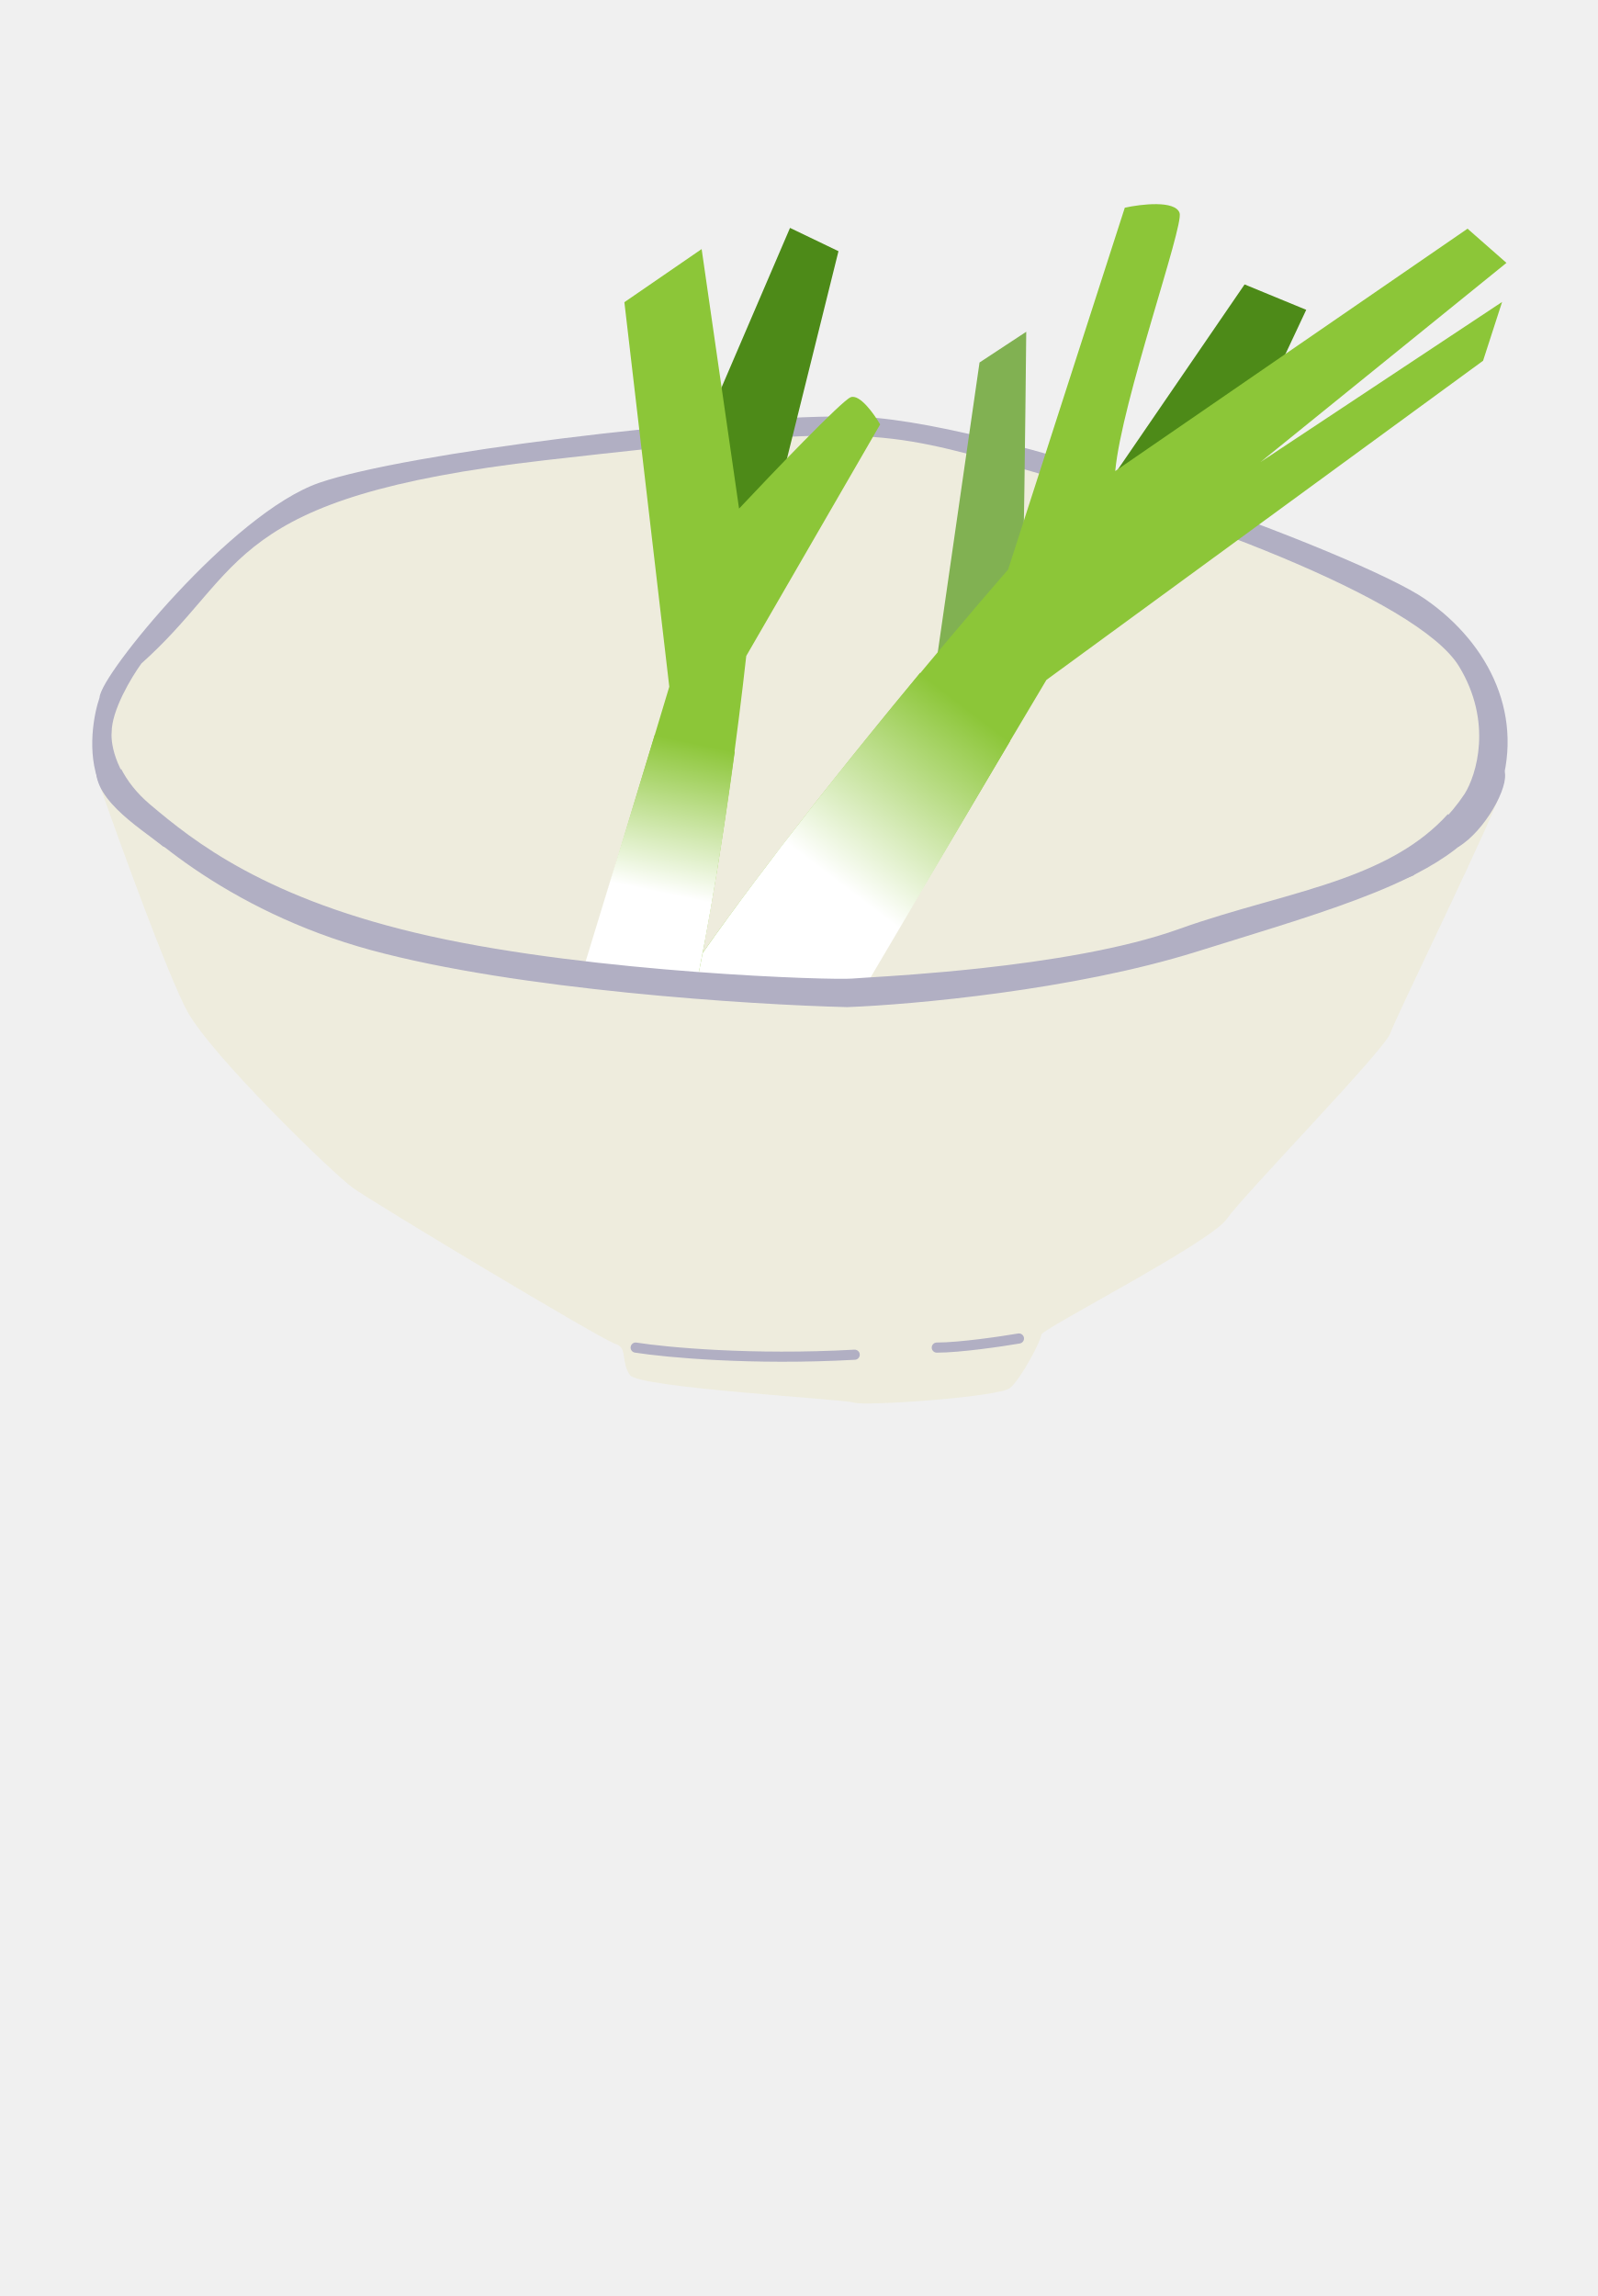
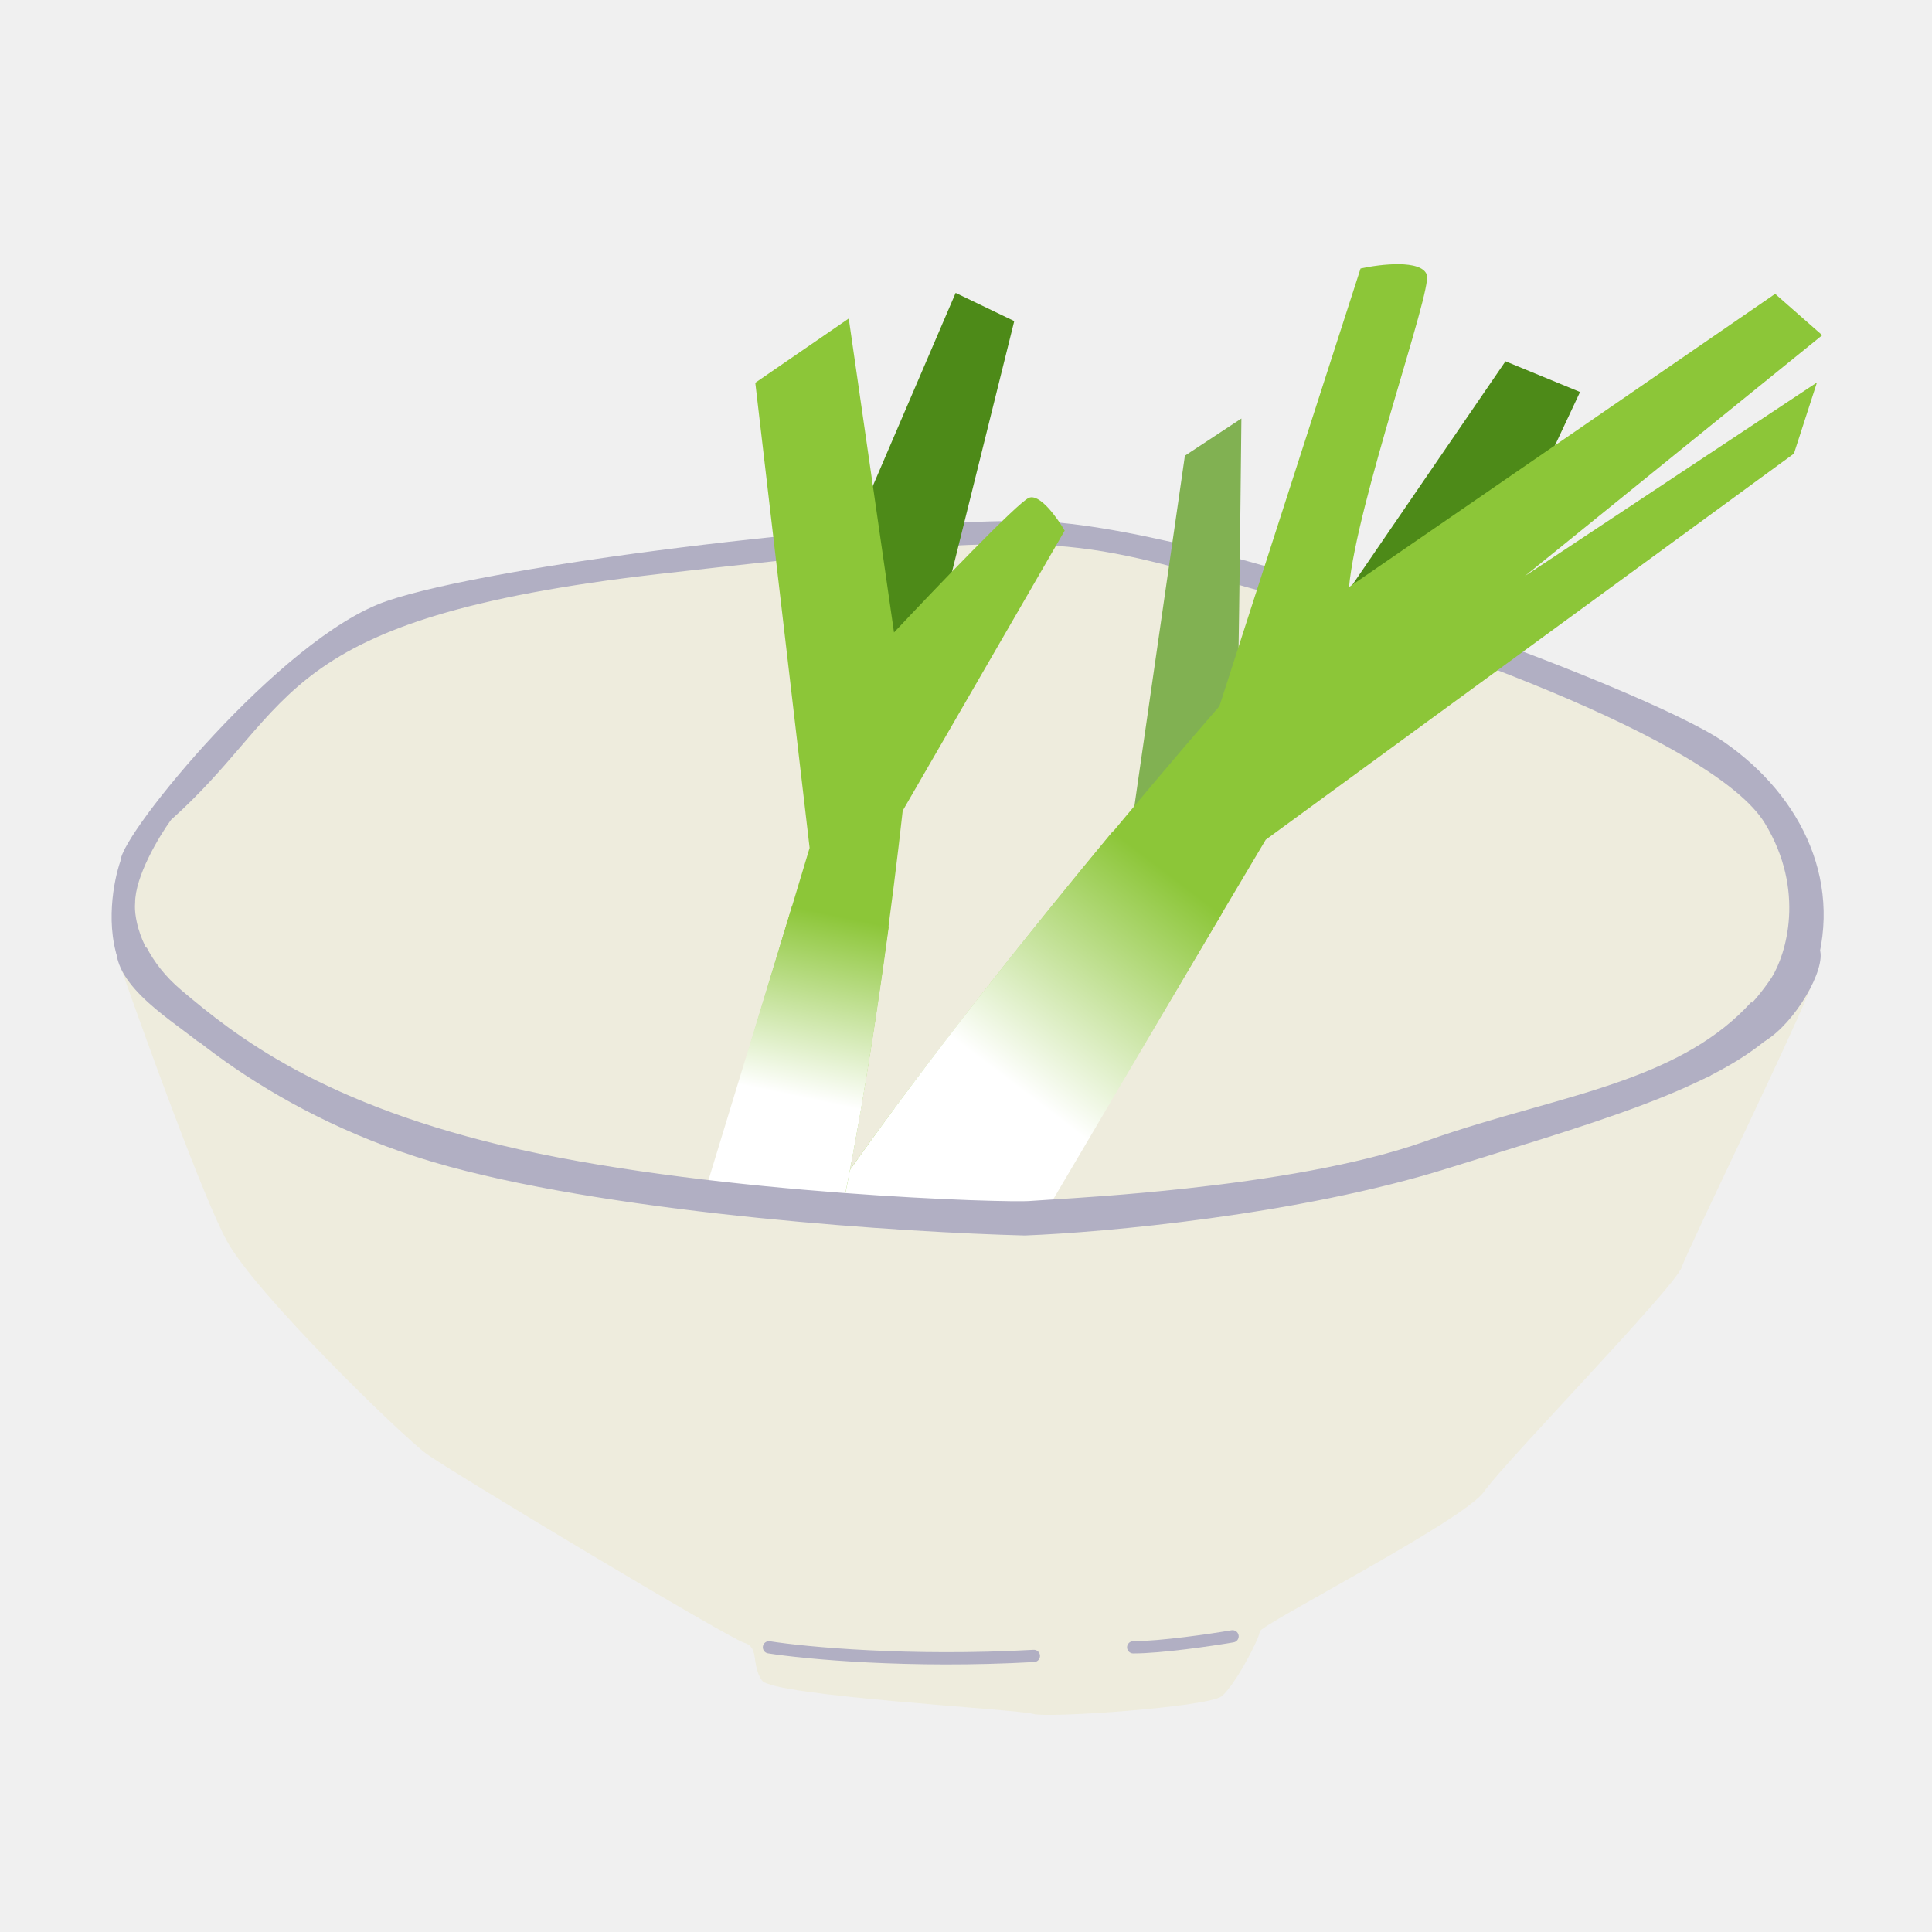
- <svg xmlns="http://www.w3.org/2000/svg" width="112" height="161" viewBox="0 0 112 161" fill="none">
-   <path d="M13.135 70.915C11.796 68.441 8.542 59.492 7.083 55.326L6.825 54.038L7.083 53.78L7.726 54.682L12.363 58.933L19.317 62.927L30.006 66.534L48.809 68.724L65.808 69.24L78.043 67.178C83.151 65.847 94.296 62.747 98.005 60.995C101.714 59.242 104.1 55.884 104.83 54.424C105.045 54.295 105.448 54.27 105.345 55.197C105.217 56.357 97.876 71.301 97.489 72.46C97.103 73.62 87.187 83.797 86.028 85.472C84.868 87.147 73.02 93.202 73.02 93.589C73.02 93.975 71.604 96.681 70.831 97.325C70.058 97.969 60.657 98.613 59.884 98.355C59.112 98.098 44.816 97.325 44.172 96.423C43.529 95.521 44.044 94.49 43.142 94.233C42.241 93.975 26.143 84.313 24.726 83.282C23.309 82.252 14.81 74.006 13.135 70.915Z" fill="#EEECDD" />
-   <path d="M26.091 66.367C15.882 63.587 9.332 57.571 7.332 54.91C6.413 52.748 6.949 50.062 7.332 48.989C7.332 47.573 16.52 36.244 22.518 34.185C28.516 32.125 49.445 29.55 59.399 29.55C69.352 29.55 95.258 39.205 99.725 42.295C104.191 45.384 106.616 50.405 104.701 55.683C102.787 60.961 94.492 63.149 83.773 66.496C75.197 69.174 63.95 70.186 59.399 70.358C52.55 70.186 36.3 69.148 26.091 66.367Z" fill="#B1AFC3" />
-   <path fill-rule="evenodd" clip-rule="evenodd" d="M39.431 30.743C46.662 29.841 54.4 29.196 59.398 29.196C61.932 29.196 65.451 29.808 69.355 30.763C73.266 31.719 77.587 33.026 81.734 34.428C85.88 35.83 89.856 37.33 93.076 38.673C96.285 40.011 98.775 41.206 99.927 42.003C104.489 45.159 107.019 50.336 105.036 55.804C104.027 58.587 101.354 60.505 97.684 62.138C94.555 63.53 90.627 64.745 86.232 66.105C85.462 66.343 84.677 66.586 83.879 66.835C75.26 69.526 63.976 70.541 59.412 70.713L59.401 70.713L59.389 70.713C52.537 70.541 36.251 69.503 25.997 66.71C15.708 63.907 9.091 57.843 7.047 55.123L7.021 55.089L7.004 55.049C6.516 53.9 6.419 52.627 6.488 51.519C6.556 50.441 6.781 49.492 6.979 48.919C6.993 48.774 7.047 48.618 7.109 48.473C7.186 48.293 7.295 48.084 7.431 47.852C7.703 47.388 8.093 46.81 8.575 46.158C9.539 44.852 10.883 43.228 12.415 41.587C13.946 39.945 15.669 38.279 17.391 36.892C19.107 35.509 20.844 34.384 22.402 33.849C25.441 32.806 32.209 31.644 39.431 30.743ZM39.519 31.448C32.288 32.349 25.593 33.505 22.634 34.52C21.193 35.015 19.532 36.079 17.839 37.444C16.151 38.804 14.452 40.445 12.937 42.07C11.421 43.695 10.094 45.297 9.148 46.578C8.675 47.22 8.3 47.775 8.046 48.21C7.919 48.427 7.825 48.608 7.765 48.751C7.734 48.822 7.714 48.879 7.702 48.923C7.696 48.944 7.692 48.961 7.69 48.973C7.688 48.984 7.688 48.989 7.688 48.989L7.688 48.989V49.05L7.668 49.108C7.487 49.613 7.264 50.52 7.199 51.563C7.135 52.593 7.227 53.729 7.643 54.733C9.629 57.351 16.102 63.279 26.185 66.025C36.344 68.792 52.545 69.831 59.396 70.003C63.942 69.831 75.141 68.819 83.666 66.158C84.469 65.907 85.257 65.663 86.029 65.424C90.427 64.063 94.307 62.863 97.394 61.49C101.03 59.872 103.461 58.057 104.366 55.562C106.211 50.474 103.892 45.61 99.521 42.587C98.44 41.839 96.017 40.669 92.801 39.328C89.597 37.992 85.637 36.498 81.505 35.1C77.372 33.703 73.071 32.402 69.186 31.452C65.293 30.5 61.842 29.905 59.398 29.905C54.443 29.905 46.739 30.547 39.519 31.448Z" fill="#B1AFC3" />
-   <path d="M10.288 56.77C7.832 54.699 7.389 52.283 7.474 51.334C7.474 49.678 8.924 47.279 9.648 46.287C17.065 39.687 15.531 34.51 38.165 31.922C60.8 29.333 61.695 29.721 71.926 32.569C82.156 35.416 99.548 41.498 102.617 46.546C105.072 50.584 103.896 54.441 103.001 55.864C98.781 62.206 90.724 62.723 82.796 65.571C74.867 68.418 61.184 68.936 59.777 69.065C58.37 69.194 41.746 68.677 30.109 66.088C18.472 63.5 13.357 59.358 10.288 56.77Z" fill="#EEECDD" />
-   <path fill-rule="evenodd" clip-rule="evenodd" d="M71.542 32.093C71.699 32.137 71.859 32.181 72.022 32.226C77.147 33.653 84.067 35.89 90.094 38.404C93.108 39.662 95.906 40.992 98.148 42.328C100.377 43.656 102.106 45.02 102.922 46.362C105.461 50.538 104.253 54.541 103.303 56.052L103.298 56.06L103.298 56.06C101.127 59.322 97.975 61.072 94.41 62.361C92.668 62.992 90.815 63.516 88.925 64.051L88.802 64.086C86.864 64.634 84.885 65.197 82.916 65.904C78.91 67.343 73.471 68.188 68.88 68.689C65.371 69.073 62.303 69.261 60.762 69.355C60.293 69.384 59.965 69.404 59.81 69.418C59.43 69.453 58.101 69.443 56.172 69.373C54.229 69.302 51.651 69.168 48.753 68.95C42.96 68.512 35.875 67.734 30.032 66.434C18.323 63.83 13.157 59.654 10.058 57.041C7.527 54.907 7.029 52.393 7.118 51.319C7.123 50.41 7.514 49.342 7.969 48.407C8.432 47.455 8.987 46.589 9.36 46.078L9.383 46.047L9.411 46.022C11.073 44.544 12.279 43.139 13.426 41.802C13.544 41.664 13.662 41.527 13.78 41.39C15.035 39.934 16.269 38.56 17.991 37.312C21.44 34.815 26.79 32.865 38.125 31.569C49.435 30.275 55.345 29.721 59.708 29.852C63.951 29.978 66.731 30.753 71.542 32.093ZM59.687 30.561C55.386 30.433 49.531 30.979 38.206 32.274C26.907 33.566 21.707 35.499 18.41 37.887C16.759 39.082 15.571 40.401 14.32 41.853C14.203 41.989 14.085 42.127 13.966 42.265C12.827 43.593 11.598 45.023 9.914 46.526C9.563 47.011 9.044 47.825 8.61 48.716C8.162 49.637 7.831 50.59 7.831 51.334V51.35L7.829 51.366C7.754 52.199 8.15 54.502 10.518 56.499C13.557 59.062 18.622 63.169 30.187 65.742C35.98 67.03 43.026 67.805 48.807 68.242C51.695 68.46 54.264 68.593 56.198 68.663C58.145 68.734 59.421 68.741 59.745 68.711C59.925 68.695 60.282 68.673 60.785 68.642C62.349 68.546 65.323 68.364 68.802 67.984C73.386 67.483 78.753 66.645 82.675 65.236C84.67 64.52 86.672 63.95 88.607 63.403L88.718 63.371C90.618 62.834 92.449 62.316 94.167 61.694C97.666 60.428 100.652 58.749 102.701 55.672C103.541 54.333 104.681 50.625 102.312 46.73C101.594 45.547 99.998 44.258 97.783 42.937C95.581 41.625 92.817 40.31 89.819 39.059C83.826 36.559 76.935 34.331 71.83 32.91C71.678 32.868 71.528 32.826 71.379 32.785C66.545 31.438 63.841 30.685 59.687 30.561Z" fill="#B1AFC3" />
-   <path fill-rule="evenodd" clip-rule="evenodd" d="M44.224 94.532C44.255 94.339 44.437 94.207 44.632 94.237C46.722 94.567 52.729 95.132 59.913 94.733C60.109 94.722 60.277 94.872 60.288 95.068C60.299 95.264 60.149 95.431 59.952 95.442C52.719 95.844 46.661 95.276 44.52 94.938C44.326 94.908 44.193 94.726 44.224 94.532Z" fill="#B1AFC3" />
-   <path fill-rule="evenodd" clip-rule="evenodd" d="M71.801 93.891C71.834 94.084 71.704 94.267 71.51 94.3C70.262 94.512 67.332 94.943 65.691 94.943C65.494 94.943 65.335 94.784 65.335 94.588C65.335 94.392 65.494 94.233 65.691 94.233C67.264 94.233 70.138 93.813 71.39 93.6C71.584 93.567 71.768 93.697 71.801 93.891Z" fill="#B1AFC3" />
-   <path d="M71.963 23.263C71.906 29.054 71.768 40.835 71.679 41.631L65.291 48.987L68.687 25.419L71.963 23.263Z" fill="#81B152" />
-   <path d="M91.596 21.725L84.85 36.101L74.824 44.978L70.9 43.85L87.274 19.945L91.596 21.725Z" fill="#4D8A18" />
-   <path d="M42.182 80.135C42.632 85.512 48.119 86.035 50.806 85.624L73.377 47.678L103.997 25.296L105.331 21.173L88.392 32.398L105.637 18.434L102.908 16.036L78.204 33.031C78.644 28.179 83.029 15.837 82.716 14.934C82.403 14.03 80.024 14.312 78.874 14.565L70.692 39.936C61.001 51.095 41.732 74.757 42.182 80.135Z" fill="#8CC638" />
-   <path fill-rule="evenodd" clip-rule="evenodd" d="M70.82 51.981L50.872 85.779C48.185 86.19 43.037 85.622 42.248 80.289C41.615 76.014 54.49 59.268 64.518 47.182L70.82 51.981Z" fill="url(#paint0_linear_75_8646)" />
-   <path d="M55.398 15.981L50.346 27.753L50.378 38.535L53.168 40.281L58.796 17.614L55.398 15.981Z" fill="#4D8A18" />
-   <path d="M45.046 80.119C41.989 82.381 39.033 79.661 37.937 78.018L46.932 48.153L43.783 21.19L49.201 17.465L51.825 35.664C54.17 33.167 59.017 28.109 59.647 27.857C60.276 27.606 61.29 29.021 61.718 29.761L52.329 45.997C51.175 56.429 48.104 77.857 45.046 80.119Z" fill="#8CC638" />
-   <path fill-rule="evenodd" clip-rule="evenodd" d="M45.911 51.538L37.823 78.054C38.919 79.697 41.733 82.213 44.933 80.156C47.498 78.506 50.044 63.752 51.522 52.706L45.911 51.538Z" fill="url(#paint1_linear_75_8646)" />
-   <path d="M13.135 70.823C11.796 68.349 8.542 59.4 7.083 55.234L6.825 53.946L7.083 53.688L7.726 54.59L12.363 58.841L19.317 62.835L30.006 66.442L48.809 68.633L65.808 69.148L78.043 67.087C83.151 65.755 94.296 62.655 98.005 60.903C101.714 59.151 104.1 55.792 104.83 54.332C105.045 54.204 105.448 54.178 105.345 55.105C105.217 56.265 97.876 71.209 97.489 72.369C97.103 73.528 87.187 83.706 86.028 85.38C84.868 87.055 73.02 93.11 73.02 93.497C73.02 93.883 71.604 96.589 70.831 97.233C70.058 97.877 60.657 98.521 59.884 98.264C59.112 98.006 44.816 97.233 44.172 96.331C43.529 95.429 44.044 94.399 43.142 94.141C42.241 93.883 26.143 84.221 24.726 83.19C23.309 82.16 14.81 73.915 13.135 70.823Z" fill="#EEECDD" />
-   <path fill-rule="evenodd" clip-rule="evenodd" d="M44.224 94.44C44.255 94.247 44.437 94.115 44.632 94.145C46.722 94.475 52.729 95.04 59.913 94.641C60.109 94.631 60.277 94.78 60.288 94.976C60.299 95.172 60.149 95.339 59.952 95.35C52.719 95.752 46.661 95.184 44.52 94.847C44.326 94.816 44.193 94.634 44.224 94.44Z" fill="#B1AFC3" />
-   <path fill-rule="evenodd" clip-rule="evenodd" d="M71.801 93.799C71.834 93.992 71.704 94.175 71.51 94.208C70.262 94.421 67.332 94.851 65.691 94.851C65.494 94.851 65.335 94.692 65.335 94.496C65.335 94.3 65.494 94.141 65.691 94.141C67.264 94.141 70.138 93.721 71.39 93.508C71.584 93.476 71.768 93.606 71.801 93.799Z" fill="#B1AFC3" />
-   <path fill-rule="evenodd" clip-rule="evenodd" d="M8.498 53.921L7.963 54.432C8.417 55.259 9.088 56.132 10.057 56.949C13.156 59.563 18.322 63.738 30.031 66.343C35.874 67.642 42.96 68.421 48.752 68.858C51.65 69.077 54.229 69.21 56.171 69.281C58.101 69.352 59.43 69.361 59.81 69.326C59.965 69.312 60.292 69.292 60.762 69.263L60.762 69.263C62.303 69.169 65.371 68.981 68.879 68.598C73.471 68.096 78.91 67.251 82.916 65.813C84.885 65.106 86.864 64.543 88.801 63.994L88.924 63.959C90.815 63.424 92.667 62.9 94.41 62.27C97.34 61.209 99.991 59.839 102.048 57.573L101.526 57.089C99.578 59.239 97.046 60.56 94.167 61.602C92.449 62.224 90.617 62.742 88.718 63.28L88.718 63.28L88.606 63.311C86.672 63.859 84.67 64.428 82.675 65.145C78.752 66.553 73.385 67.391 68.802 67.892C65.323 68.272 62.348 68.455 60.785 68.55C60.282 68.581 59.925 68.603 59.744 68.62C59.421 68.649 58.144 68.643 56.197 68.572C54.264 68.501 51.695 68.368 48.806 68.15C43.026 67.714 35.98 66.939 30.186 65.65C18.621 63.078 13.557 58.97 10.518 56.407C9.548 55.589 8.909 54.72 8.498 53.921Z" fill="#B1AFC3" />
-   <path fill-rule="evenodd" clip-rule="evenodd" d="M7.686 54.697L7.169 55.191C9.345 57.982 15.904 63.869 25.998 66.618C36.251 69.411 52.538 70.45 59.39 70.621L59.401 70.622L59.412 70.621C63.977 70.449 75.26 69.435 83.879 66.743C84.677 66.494 85.462 66.251 86.232 66.013C90.627 64.653 94.555 63.438 97.684 62.046C99.93 61.047 101.802 59.941 103.149 58.595L102.627 58.111C101.379 59.353 99.61 60.412 97.394 61.398C94.307 62.771 90.427 63.972 86.029 65.332C85.257 65.571 84.469 65.815 83.666 66.066C75.141 68.728 63.942 69.739 59.396 69.911C52.545 69.739 36.344 68.7 26.185 65.933C16.173 63.206 9.721 57.343 7.686 54.697Z" fill="#B1AFC3" />
-   <path d="M7.537 55.371L8.606 54.661L12.168 58.211L17.511 61.76L26.416 65.31L40.308 67.795L53.488 68.86L65.599 68.505L78.422 66.73L89.465 63.535L98.013 60.341L101.576 57.501L102.644 58.566L99.082 61.406L91.246 64.245L78.066 68.15L66.311 69.925L58.475 70.28L41.377 69.215L27.485 66.73L18.936 63.89L13.237 59.986L7.537 55.371Z" fill="#B1AFC3" />
-   <path d="M6.825 53.333C6.113 55.818 9.675 57.948 11.456 59.368L12.881 59.723L10.743 57.948L7.894 54.043C7.775 53.215 7.247 51.863 6.825 53.333Z" fill="#B1AFC3" />
-   <path d="M105.494 54.043C105.87 55.167 104.069 58.303 102.288 59.368L100.507 59.013L102.288 56.883L104.069 54.398C104.425 54.043 105.209 53.191 105.494 54.043Z" fill="#B1AFC3" />
+ <svg xmlns="http://www.w3.org/2000/svg" width="112" height="112" viewBox="0 0 112 112" fill="none">
+   <g clip-path="url(#clip0_424_10311)">
+     <path d="M13.137 71.914C11.798 69.441 8.544 60.491 7.084 56.326L6.827 55.037L7.084 54.78L7.728 55.682L12.365 59.933L19.319 63.927L30.008 67.534L48.811 69.724L65.81 70.239L78.045 68.178C83.153 66.847 94.297 63.746 98.007 61.994C101.716 60.242 104.102 56.884 104.832 55.424C105.047 55.295 105.45 55.269 105.347 56.197C105.218 57.356 97.878 72.301 97.491 73.46C97.105 74.62 87.189 84.797 86.029 86.472C84.871 88.147 73.022 94.202 73.022 94.588C73.022 94.975 71.606 97.68 70.833 98.325C70.06 98.969 60.659 99.613 59.886 99.355C59.114 99.097 44.818 98.325 44.175 97.423C43.531 96.521 44.046 95.49 43.144 95.233C42.243 94.975 26.145 85.313 24.728 84.282C23.311 83.251 14.812 75.006 13.137 71.914Z" fill="#EEECDD" />
+     <path d="M26.093 67.367C15.884 64.587 9.334 58.571 7.334 55.91C6.415 53.747 6.951 51.061 7.334 49.989C7.334 48.572 16.522 37.244 22.52 35.184C28.518 33.125 49.447 30.55 59.401 30.55C69.354 30.55 95.26 40.205 99.726 43.294C104.193 46.384 106.618 51.404 104.703 56.682C102.789 61.96 94.494 64.149 83.775 67.496C75.199 70.174 63.952 71.186 59.401 71.358C52.552 71.186 36.303 70.148 26.093 67.367Z" fill="#B1AFC3" />
+     <path fill-rule="evenodd" clip-rule="evenodd" d="M39.432 31.743C46.664 30.841 54.402 30.195 59.4 30.195C61.934 30.195 65.453 30.808 69.357 31.762C73.268 32.719 77.589 34.026 81.736 35.428C85.882 36.83 89.858 38.329 93.078 39.672C96.287 41.011 98.777 42.206 99.929 43.003C104.491 46.158 107.021 51.335 105.038 56.803C104.029 59.587 101.356 61.505 97.686 63.138C94.557 64.53 90.629 65.745 86.234 67.105C85.463 67.343 84.678 67.586 83.881 67.835C75.261 70.526 63.978 71.541 59.414 71.713L59.403 71.713L59.391 71.713C52.539 71.541 36.253 70.502 25.999 67.71C15.71 64.907 9.093 58.843 7.049 56.123L7.023 56.089L7.006 56.049C6.518 54.899 6.421 53.627 6.49 52.519C6.557 51.441 6.783 50.492 6.981 49.918C6.995 49.773 7.049 49.618 7.111 49.473C7.188 49.293 7.297 49.083 7.433 48.852C7.705 48.387 8.095 47.81 8.576 47.157C9.541 45.852 10.886 44.228 12.417 42.586C13.948 40.945 15.671 39.279 17.393 37.892C19.109 36.509 20.846 35.384 22.404 34.849C25.443 33.805 32.211 32.643 39.432 31.743ZM39.521 32.447C32.29 33.349 25.595 34.504 22.636 35.52C21.195 36.015 19.534 37.079 17.841 38.444C16.153 39.804 14.454 41.445 12.939 43.07C11.423 44.694 10.096 46.297 9.15 47.578C8.677 48.219 8.302 48.775 8.048 49.209C7.921 49.427 7.827 49.608 7.766 49.751C7.736 49.822 7.716 49.879 7.704 49.922C7.698 49.944 7.694 49.961 7.692 49.973C7.69 49.984 7.69 49.989 7.69 49.989L7.69 49.989V50.05L7.67 50.108C7.489 50.613 7.266 51.52 7.201 52.563C7.137 53.593 7.229 54.729 7.645 55.732C9.631 58.351 16.103 64.279 26.187 67.025C36.346 69.792 52.547 70.831 59.398 71.003C63.944 70.831 75.143 69.819 83.668 67.157C84.471 66.907 85.259 66.663 86.031 66.424C90.429 65.063 94.309 63.863 97.396 62.489C101.031 60.872 103.463 59.057 104.368 56.562C106.213 51.474 103.894 46.61 99.523 43.586C98.442 42.838 96.019 41.669 92.803 40.327C89.599 38.991 85.639 37.498 81.507 36.1C77.374 34.702 73.073 33.402 69.188 32.452C65.295 31.5 61.844 30.905 59.4 30.905C54.445 30.905 46.741 31.547 39.521 32.447Z" fill="#B1AFC3" />
+     <path d="M10.29 57.77C7.834 55.699 7.391 53.283 7.476 52.334C7.476 50.678 8.925 48.279 9.65 47.287C17.067 40.686 15.533 35.51 38.167 32.921C60.802 30.333 61.697 30.721 71.928 33.568C82.158 36.416 99.55 42.498 102.619 47.546C105.074 51.584 103.898 55.44 103.002 56.864C98.782 63.206 90.726 63.723 82.797 66.57C74.869 69.418 61.186 69.935 59.779 70.065C58.372 70.194 41.748 69.677 30.111 67.088C18.474 64.5 13.359 60.358 10.29 57.77Z" fill="#EEECDD" />
+     <path fill-rule="evenodd" clip-rule="evenodd" d="M71.543 33.093C71.701 33.136 71.861 33.181 72.024 33.226C77.149 34.653 84.069 36.89 90.097 39.404C93.11 40.661 95.908 41.991 98.15 43.328C100.378 44.656 102.108 46.02 102.924 47.361C105.463 51.538 104.255 55.541 103.305 57.052L103.3 57.06L103.3 57.06C101.129 60.322 97.977 62.071 94.412 63.361C92.67 63.991 90.817 64.516 88.927 65.051L88.803 65.085C86.866 65.634 84.887 66.197 82.918 66.904C78.912 68.343 73.473 69.187 68.882 69.689C65.373 70.073 62.305 70.261 60.764 70.355C60.295 70.384 59.967 70.404 59.812 70.418C59.432 70.453 58.103 70.443 56.174 70.373C54.231 70.302 51.653 70.168 48.755 69.949C42.962 69.512 35.877 68.734 30.034 67.434C18.325 64.83 13.159 60.654 10.06 58.041C7.529 55.907 7.031 53.393 7.12 52.318C7.125 51.409 7.516 50.342 7.971 49.406C8.434 48.454 8.989 47.589 9.362 47.078L9.385 47.047L9.413 47.022C11.075 45.543 12.281 44.138 13.428 42.802C13.546 42.664 13.664 42.527 13.782 42.39C15.037 40.934 16.27 39.56 17.993 38.312C21.442 35.814 26.792 33.864 38.127 32.568C49.437 31.275 55.347 30.721 59.71 30.851C63.953 30.978 66.733 31.753 71.543 33.093ZM59.689 31.561C55.388 31.433 49.533 31.979 38.208 33.274C26.909 34.566 21.709 36.498 18.412 38.886C16.761 40.082 15.573 41.401 14.322 42.853C14.205 42.989 14.087 43.127 13.968 43.265C12.829 44.592 11.601 46.023 9.916 47.526C9.565 48.011 9.046 48.825 8.612 49.716C8.164 50.636 7.833 51.59 7.833 52.334V52.35L7.831 52.366C7.756 53.198 8.152 55.502 10.52 57.499C13.559 60.062 18.624 64.169 30.189 66.741C35.983 68.03 43.028 68.805 48.809 69.241C51.697 69.459 54.266 69.593 56.2 69.663C58.147 69.734 59.423 69.741 59.746 69.711C59.927 69.694 60.284 69.672 60.787 69.642C62.35 69.546 65.325 69.364 68.804 68.984C73.388 68.483 78.755 67.645 82.677 66.236C84.672 65.52 86.674 64.95 88.609 64.403L88.72 64.371C90.62 63.834 92.451 63.315 94.169 62.694C97.668 61.428 100.654 59.748 102.703 56.671C103.543 55.332 104.683 51.625 102.314 47.729C101.596 46.547 100 45.258 97.784 43.937C95.583 42.625 92.819 41.309 89.821 40.059C83.828 37.559 76.937 35.331 71.832 33.91C71.68 33.868 71.53 33.826 71.381 33.785C66.547 32.438 63.843 31.685 59.689 31.561Z" fill="#B1AFC3" />
+     <path fill-rule="evenodd" clip-rule="evenodd" d="M44.226 95.532C44.257 95.338 44.439 95.206 44.634 95.237C46.724 95.566 52.731 96.132 59.914 95.733C60.111 95.722 60.279 95.872 60.29 96.068C60.301 96.263 60.151 96.431 59.954 96.442C52.721 96.843 46.663 96.275 44.522 95.938C44.328 95.907 44.195 95.726 44.226 95.532Z" fill="#B1AFC3" />
+     <path fill-rule="evenodd" clip-rule="evenodd" d="M71.803 94.89C71.836 95.084 71.706 95.267 71.512 95.3C70.264 95.512 67.334 95.943 65.693 95.943C65.496 95.943 65.337 95.784 65.337 95.588C65.337 95.392 65.496 95.233 65.693 95.233C67.266 95.233 70.14 94.813 71.392 94.6C71.586 94.567 71.77 94.697 71.803 94.89Z" fill="#B1AFC3" />
+     <path d="M71.965 24.262C71.907 30.053 71.77 41.834 71.681 42.631L65.293 49.987L68.689 26.419L71.965 24.262Z" fill="#81B152" />
+     <path d="M91.596 22.725L84.85 37.101L74.825 45.978L70.9 44.85L87.274 20.945L91.596 22.725Z" fill="#4D8A18" />
+     <path d="M42.182 81.135C42.632 86.512 48.119 87.035 50.807 86.624L73.377 48.678L103.997 26.296L105.331 22.173L88.393 33.398L105.637 19.434L102.908 17.036L78.205 34.031C78.645 29.179 83.029 16.837 82.716 15.934C82.403 15.03 80.025 15.312 78.874 15.565L70.692 40.936C61.001 52.095 41.732 75.757 42.182 81.135Z" fill="#8CC638" />
+     <path fill-rule="evenodd" clip-rule="evenodd" d="M70.821 52.981L50.873 86.779C48.185 87.19 43.037 86.622 42.248 81.289C41.615 77.014 54.49 60.268 64.518 48.182L70.821 52.981Z" fill="url(#paint0_linear_424_10311)" />
+     <path d="M55.4 16.98L50.348 28.753L50.38 39.534L53.17 41.28L58.797 18.614L55.4 16.98Z" fill="#4D8A18" />
+     <path d="M45.048 81.119C41.991 83.381 39.035 80.66 37.939 79.018L46.934 49.153L43.785 22.19L49.203 18.465L51.827 36.664C54.172 34.166 59.019 29.108 59.649 28.857C60.279 28.605 61.292 30.021 61.72 30.761L52.331 46.997C51.177 57.428 48.106 78.857 45.048 81.119Z" fill="#8CC638" />
+     <path fill-rule="evenodd" clip-rule="evenodd" d="M45.913 52.538L37.825 79.054C38.921 80.697 41.735 83.213 44.935 81.155C47.499 79.506 50.046 64.752 51.524 53.706L45.913 52.538Z" fill="url(#paint1_linear_424_10311)" />
+     <path d="M13.137 71.822C11.798 69.349 8.544 60.4 7.084 56.234L6.827 54.946L7.084 54.688L7.728 55.59L12.365 59.841L19.319 63.835L30.008 67.442L48.811 69.632L65.81 70.148L78.045 68.086C83.153 66.755 94.297 63.655 98.007 61.903C101.716 60.15 104.102 56.792 104.832 55.332C105.047 55.203 105.45 55.178 105.347 56.105C105.218 57.265 97.878 72.209 97.491 73.368C97.105 74.528 87.189 84.706 86.029 86.38C84.871 88.055 73.022 94.11 73.022 94.497C73.022 94.883 71.606 97.588 70.833 98.233C70.06 98.877 60.659 99.521 59.886 99.263C59.114 99.006 44.818 98.233 44.175 97.331C43.531 96.429 44.046 95.398 43.144 95.141C42.243 94.883 26.145 85.221 24.728 84.19C23.311 83.159 14.812 74.914 13.137 71.822Z" fill="#EEECDD" />
+     <path fill-rule="evenodd" clip-rule="evenodd" d="M44.226 95.44C44.257 95.247 44.439 95.114 44.634 95.145C46.724 95.474 52.731 96.04 59.914 95.641C60.111 95.63 60.279 95.78 60.29 95.976C60.301 96.172 60.151 96.339 59.954 96.35C52.721 96.751 46.663 96.184 44.522 95.846C44.328 95.816 44.195 95.634 44.226 95.44Z" fill="#B1AFC3" />
+     <path fill-rule="evenodd" clip-rule="evenodd" d="M71.803 94.799C71.836 94.992 71.706 95.175 71.512 95.208C70.264 95.42 67.334 95.851 65.693 95.851C65.496 95.851 65.337 95.692 65.337 95.496C65.337 95.3 65.496 95.141 65.693 95.141C67.266 95.141 70.14 94.721 71.392 94.508C71.586 94.475 71.77 94.605 71.803 94.799Z" fill="#B1AFC3" />
+     <path fill-rule="evenodd" clip-rule="evenodd" d="M8.499 54.921L7.965 55.432C8.419 56.258 9.09 57.132 10.059 57.949C13.158 60.562 18.324 64.738 30.033 67.343C35.877 68.642 42.962 69.42 48.754 69.858C51.652 70.076 54.231 70.21 56.173 70.281C58.103 70.351 59.432 70.361 59.812 70.326C59.967 70.312 60.294 70.292 60.764 70.263L60.764 70.263C62.304 70.169 65.373 69.981 68.881 69.598C73.473 69.096 78.912 68.251 82.918 66.812C84.887 66.105 86.866 65.542 88.803 64.994L88.926 64.959C90.817 64.424 92.669 63.9 94.412 63.269C97.342 62.209 99.993 60.839 102.05 58.573L101.528 58.088C99.58 60.239 97.048 61.56 94.169 62.602C92.451 63.224 90.619 63.742 88.72 64.279L88.72 64.279L88.608 64.311C86.674 64.859 84.672 65.428 82.677 66.144C78.754 67.553 73.387 68.391 68.804 68.892C65.325 69.272 62.35 69.454 60.787 69.55C60.284 69.581 59.927 69.603 59.746 69.619C59.423 69.649 58.146 69.643 56.199 69.572C54.266 69.501 51.697 69.368 48.808 69.15C43.028 68.713 35.982 67.938 30.188 66.65C18.623 64.077 13.559 59.97 10.52 57.407C9.55 56.589 8.911 55.72 8.499 54.921Z" fill="#B1AFC3" />
+     <path fill-rule="evenodd" clip-rule="evenodd" d="M7.688 55.696L7.171 56.19C9.347 58.981 15.906 64.869 26 67.618C36.253 70.411 52.539 71.449 59.392 71.621L59.403 71.621L59.414 71.621C63.979 71.449 75.262 70.434 83.881 67.743C84.679 67.494 85.464 67.251 86.234 67.013C90.629 65.653 94.558 64.438 97.686 63.046C99.932 62.047 101.804 60.941 103.151 59.595L102.629 59.111C101.381 60.352 99.612 61.412 97.396 62.398C94.309 63.771 90.429 64.971 86.031 66.332C85.259 66.571 84.471 66.815 83.668 67.066C75.143 69.727 63.944 70.739 59.398 70.911C52.547 70.739 36.346 69.7 26.187 66.933C16.175 64.206 9.723 58.343 7.688 55.696Z" fill="#B1AFC3" />
+     <path d="M7.539 56.371L8.608 55.661L12.17 59.211L17.513 62.76L26.418 66.31L40.31 68.795L53.49 69.859L65.601 69.504L78.424 67.73L89.466 64.535L98.015 61.34L101.577 58.501L102.646 59.566L99.084 62.405L91.248 65.245L78.068 69.15L66.313 70.924L58.477 71.279L41.379 70.214L27.487 67.73L18.938 64.89L13.239 60.985L7.539 56.371Z" fill="#B1AFC3" />
+     <path d="M6.827 54.333C6.115 56.818 9.677 58.948 11.458 60.367L12.883 60.722L10.745 58.948L7.896 55.043C7.777 54.215 7.249 52.863 6.827 54.333Z" fill="#B1AFC3" />
+     <path d="M105.496 55.043C105.872 56.167 104.071 59.303 102.29 60.367L100.509 60.012L102.29 57.883L104.071 55.398C104.427 55.043 105.211 54.191 105.496 55.043Z" fill="#B1AFC3" />
+   </g>
  <defs>
-     <linearGradient id="paint0_linear_75_8646" x1="68.634" y1="50.316" x2="59.45" y2="62.389" gradientUnits="userSpaceOnUse">
+     <linearGradient id="paint0_linear_424_10311" x1="68.634" y1="51.316" x2="59.451" y2="63.389" gradientUnits="userSpaceOnUse">
      <stop stop-color="#8CC638" />
      <stop offset="1" stop-color="white" />
    </linearGradient>
-     <linearGradient id="paint1_linear_75_8646" x1="47.858" y1="51.943" x2="45.662" y2="62.461" gradientUnits="userSpaceOnUse">
+     <linearGradient id="paint1_linear_424_10311" x1="47.86" y1="52.943" x2="45.664" y2="63.461" gradientUnits="userSpaceOnUse">
      <stop stop-color="#8CC638" />
      <stop offset="1" stop-color="white" />
    </linearGradient>
+     <clipPath id="clip0_424_10311">
+       <rect width="112" height="112" fill="white" />
+     </clipPath>
  </defs>
</svg>
